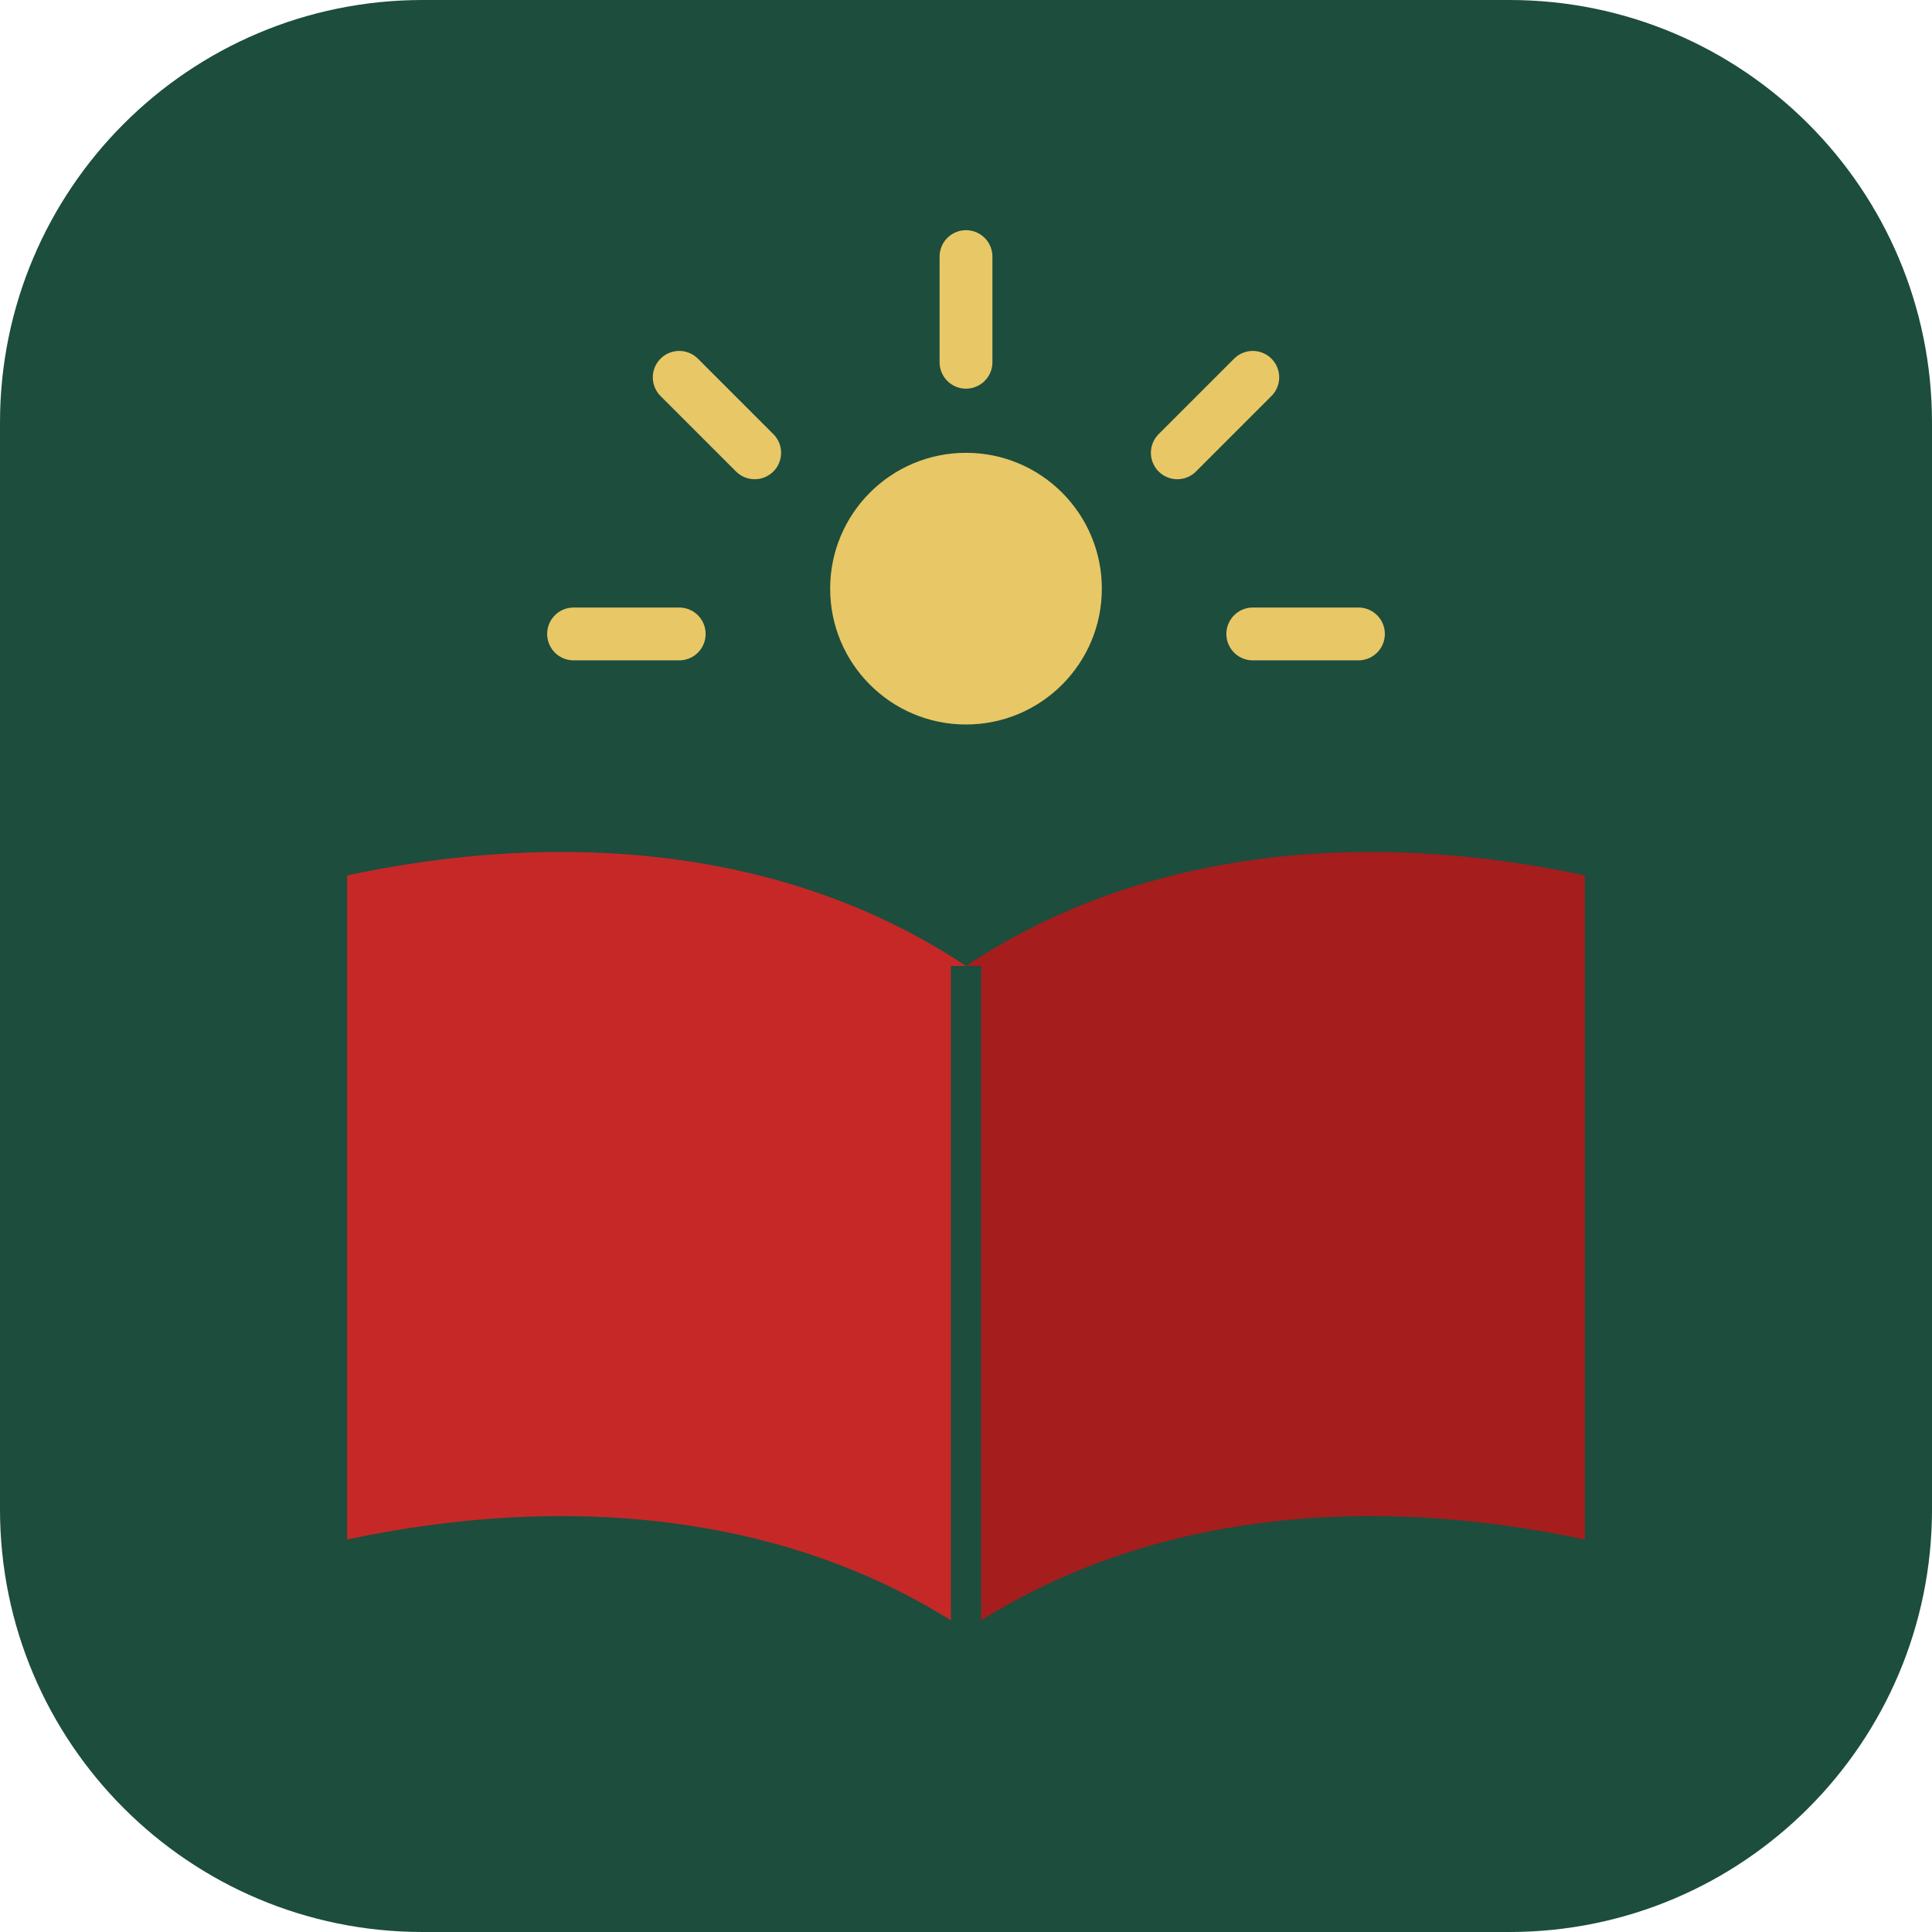
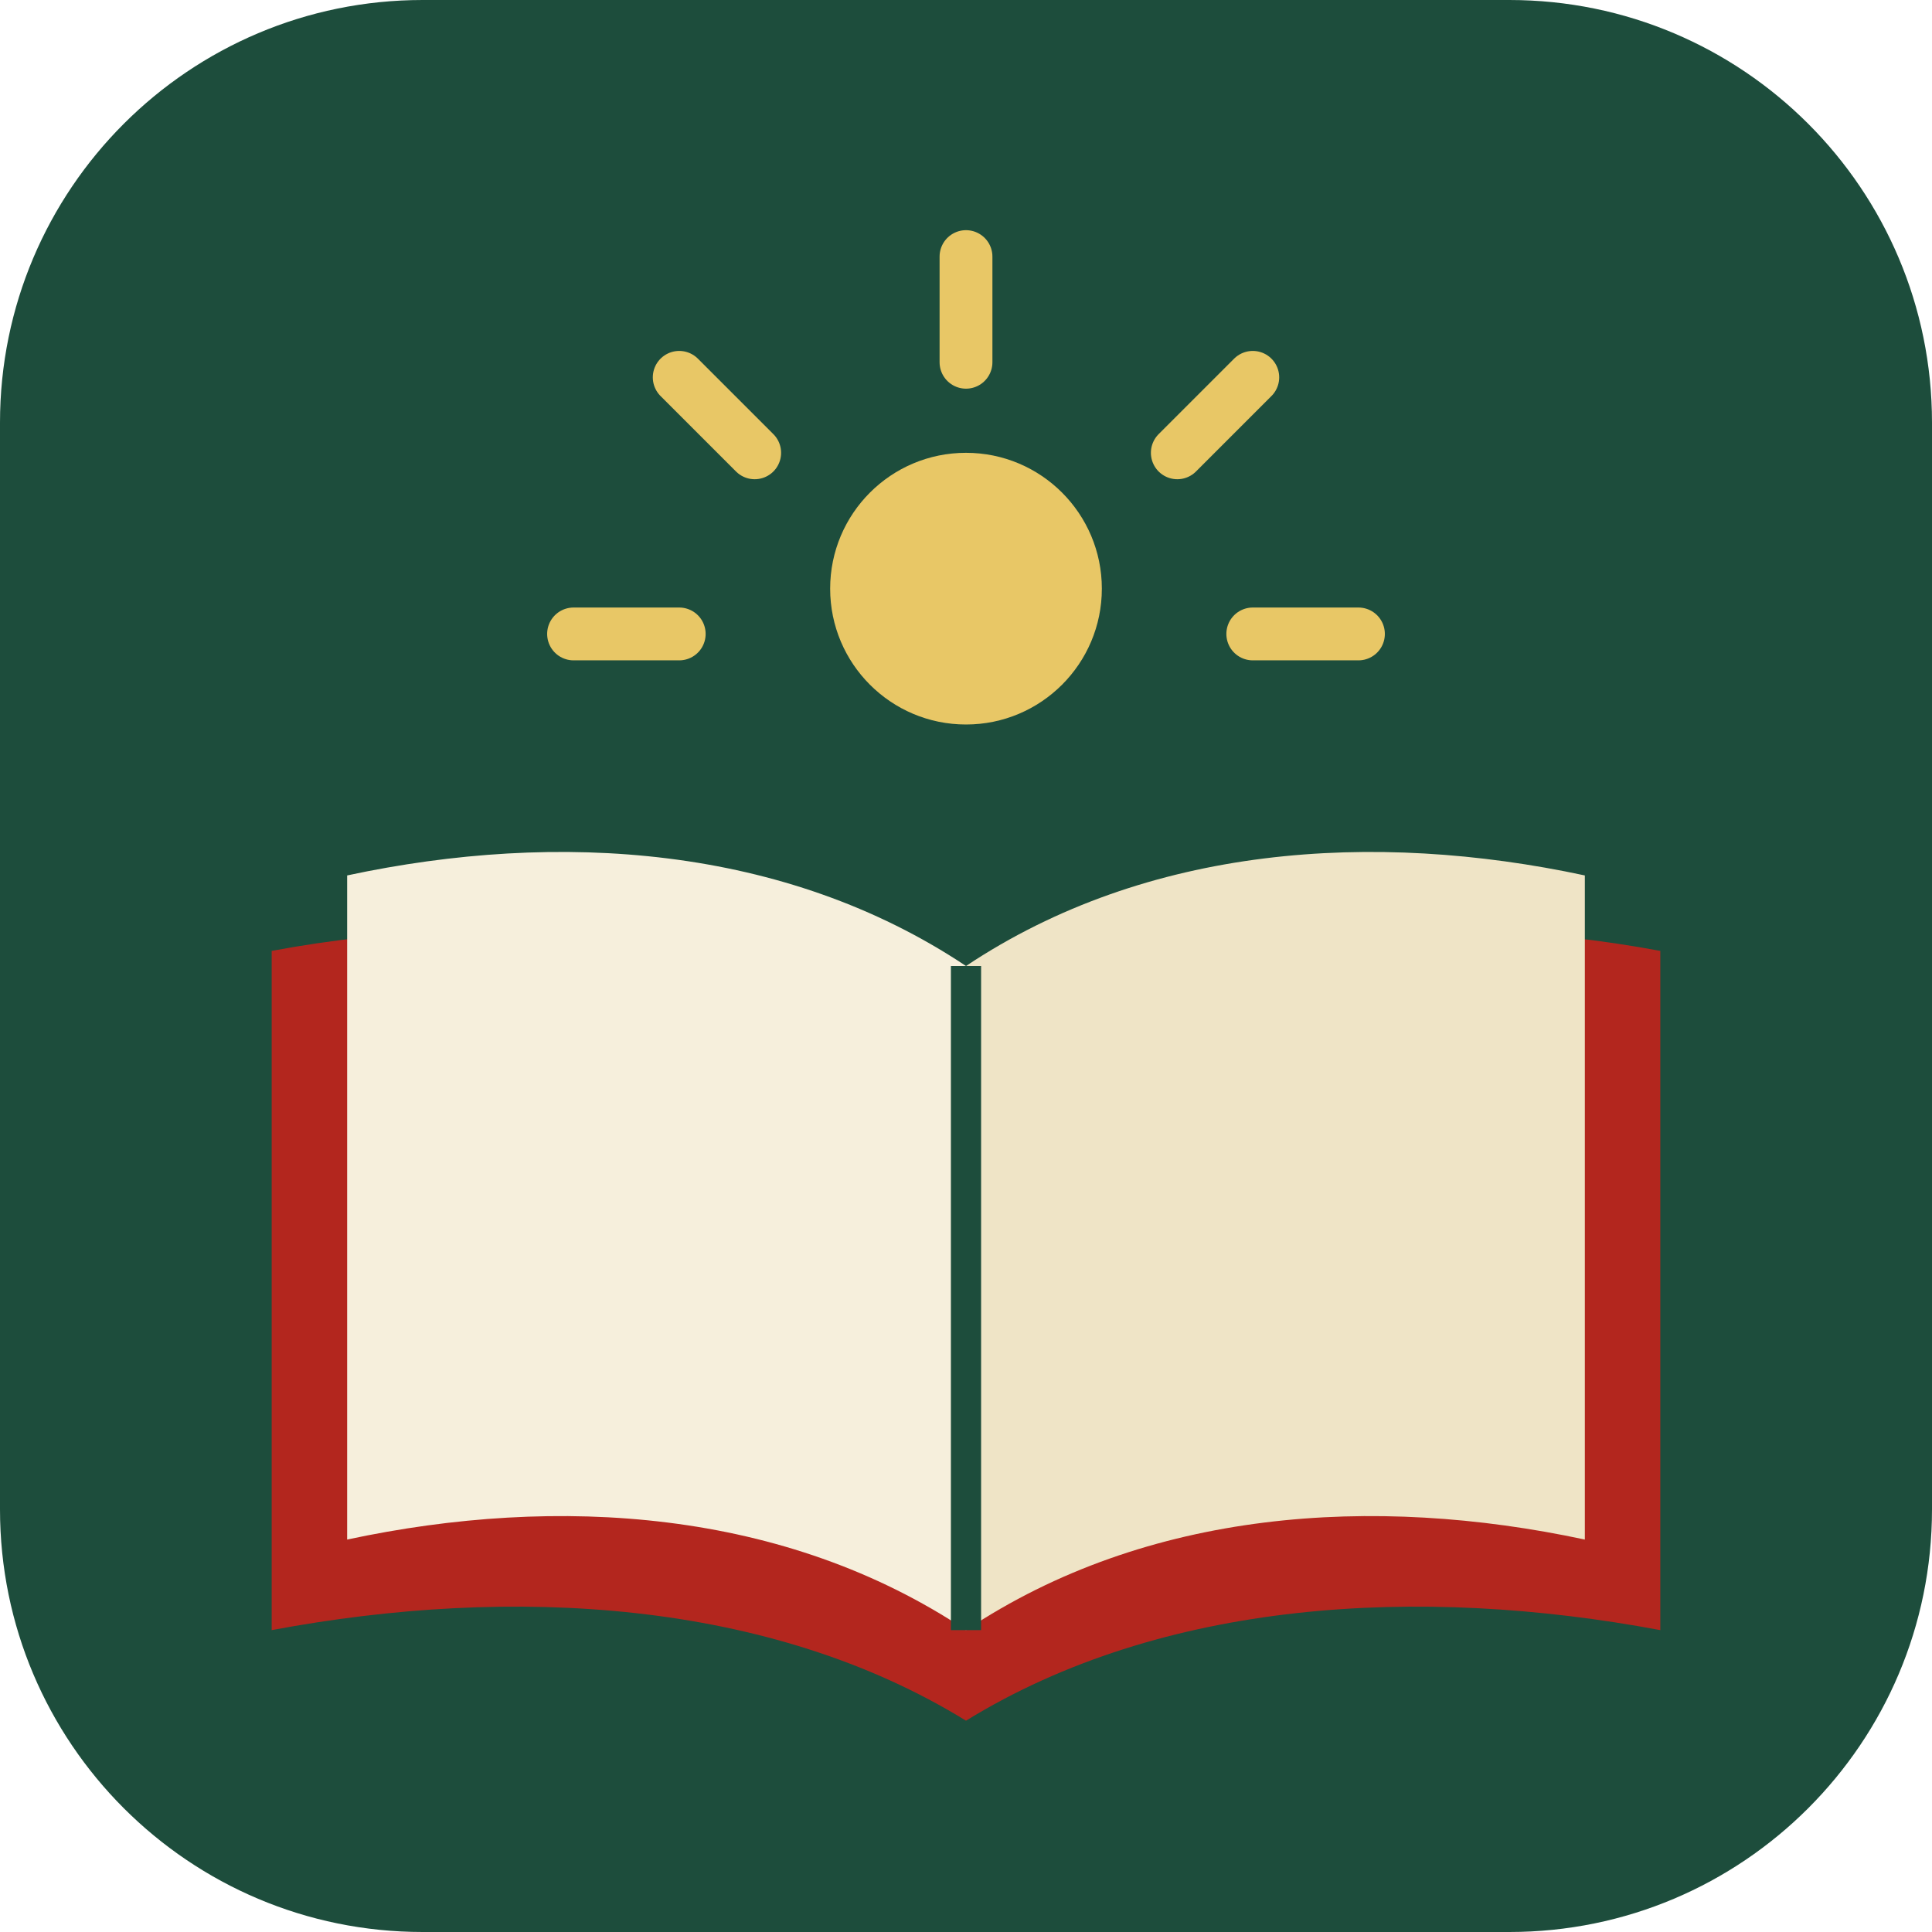
<svg xmlns="http://www.w3.org/2000/svg" viewBox="0 0 256 256">
  <rect width="256" height="256" rx="56" fill="#1d4d3c" />
  <g fill="#e8c766">
    <circle cx="128" cy="78" r="18" />
    <g stroke="#e8c766" stroke-width="7" stroke-linecap="round">
      <line x1="128" y1="34" x2="128" y2="48" />
      <line x1="90" y1="50" x2="100" y2="60" />
      <line x1="166" y1="50" x2="156" y2="60" />
      <line x1="76" y1="84" x2="90" y2="84" />
      <line x1="180" y1="84" x2="166" y2="84" />
    </g>
  </g>
-   <path d="M128 128 C104 112 74 110 46 116 L46 204 C74 198 104 200 128 216 Z" fill="#c62828" />
-   <path d="M128 128 C152 112 182 110 210 116 L210 204 C182 198 152 200 128 216 Z" fill="#a61d1d" />
+   <path d="M128 138 C102 124 68 120 36 126 L36 216 C68 210 102 212 128 228 C154 212 188 210 220 216 L220 126 C188 120 154 124 128 138 Z" fill="#b3261e" />
+   <path d="M128 128 C104 112 74 110 46 116 L46 204 C74 198 104 200 128 216 Z" fill="#f6efdc" />
+   <path d="M128 128 C152 112 182 110 210 116 L210 204 C182 198 152 200 128 216 Z" fill="#efe4c6" />
  <path d="M128 128 L128 216" stroke="#1d4d3c" stroke-width="4" />
</svg>
